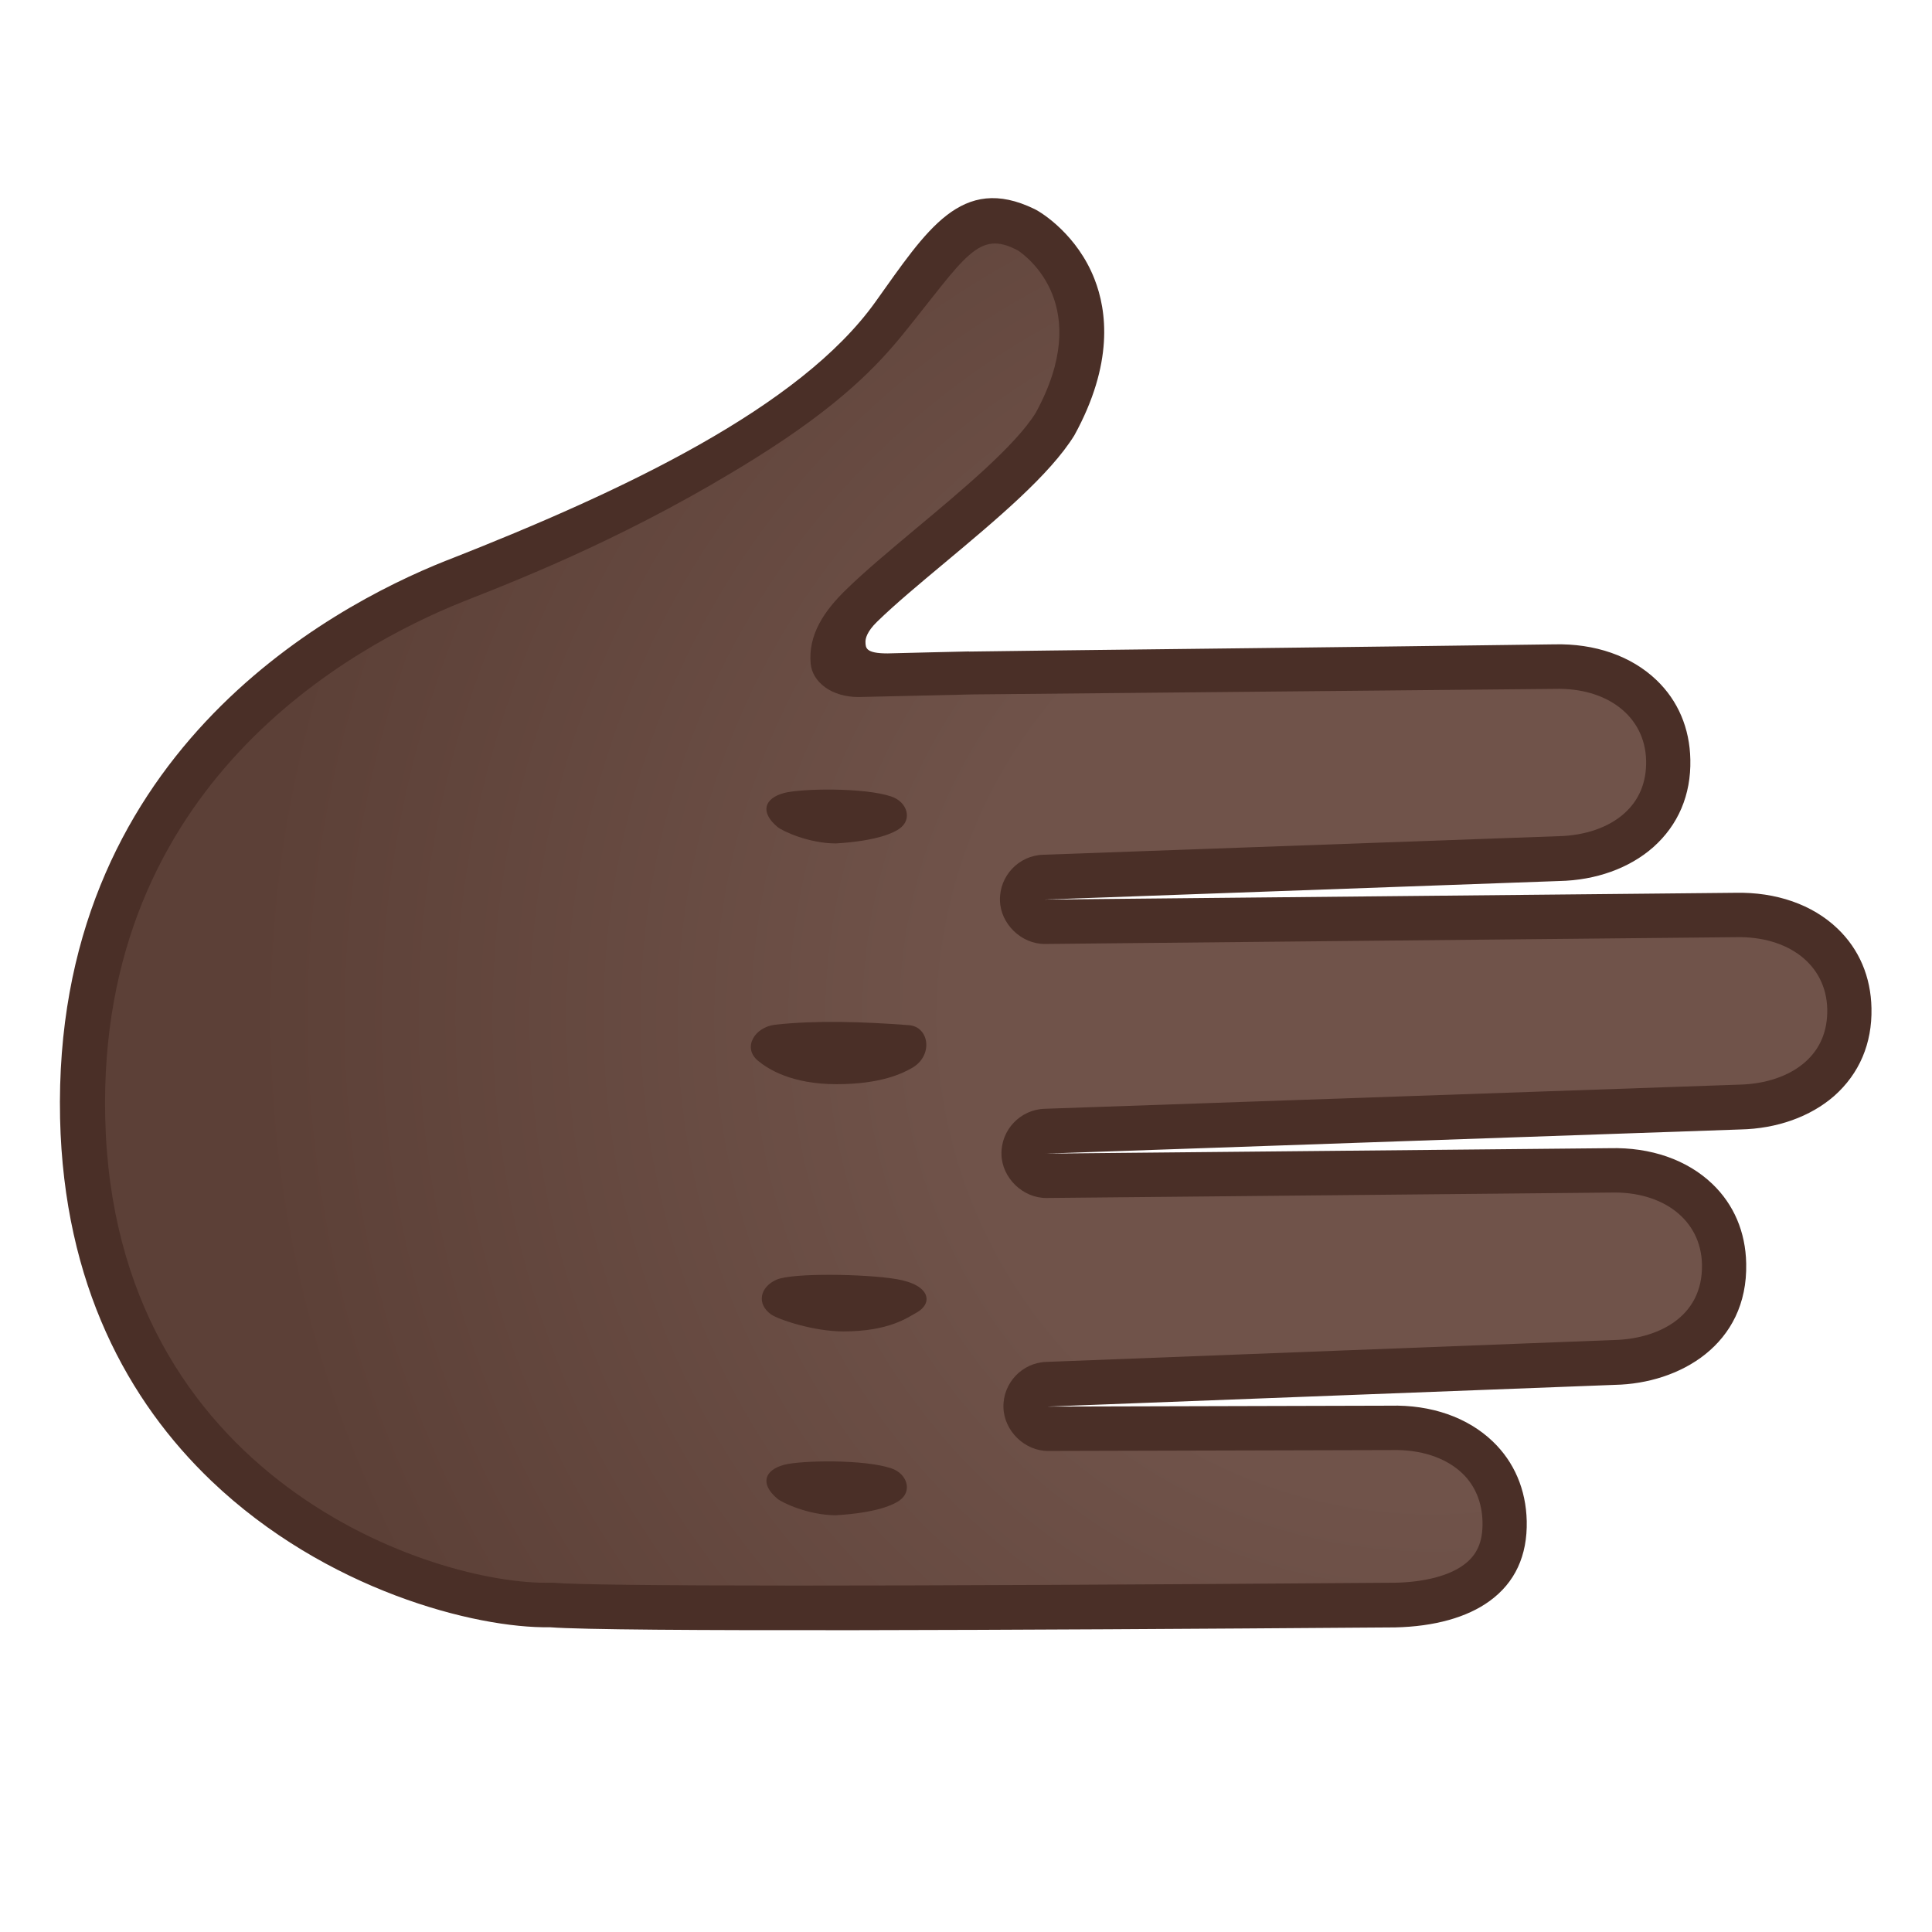
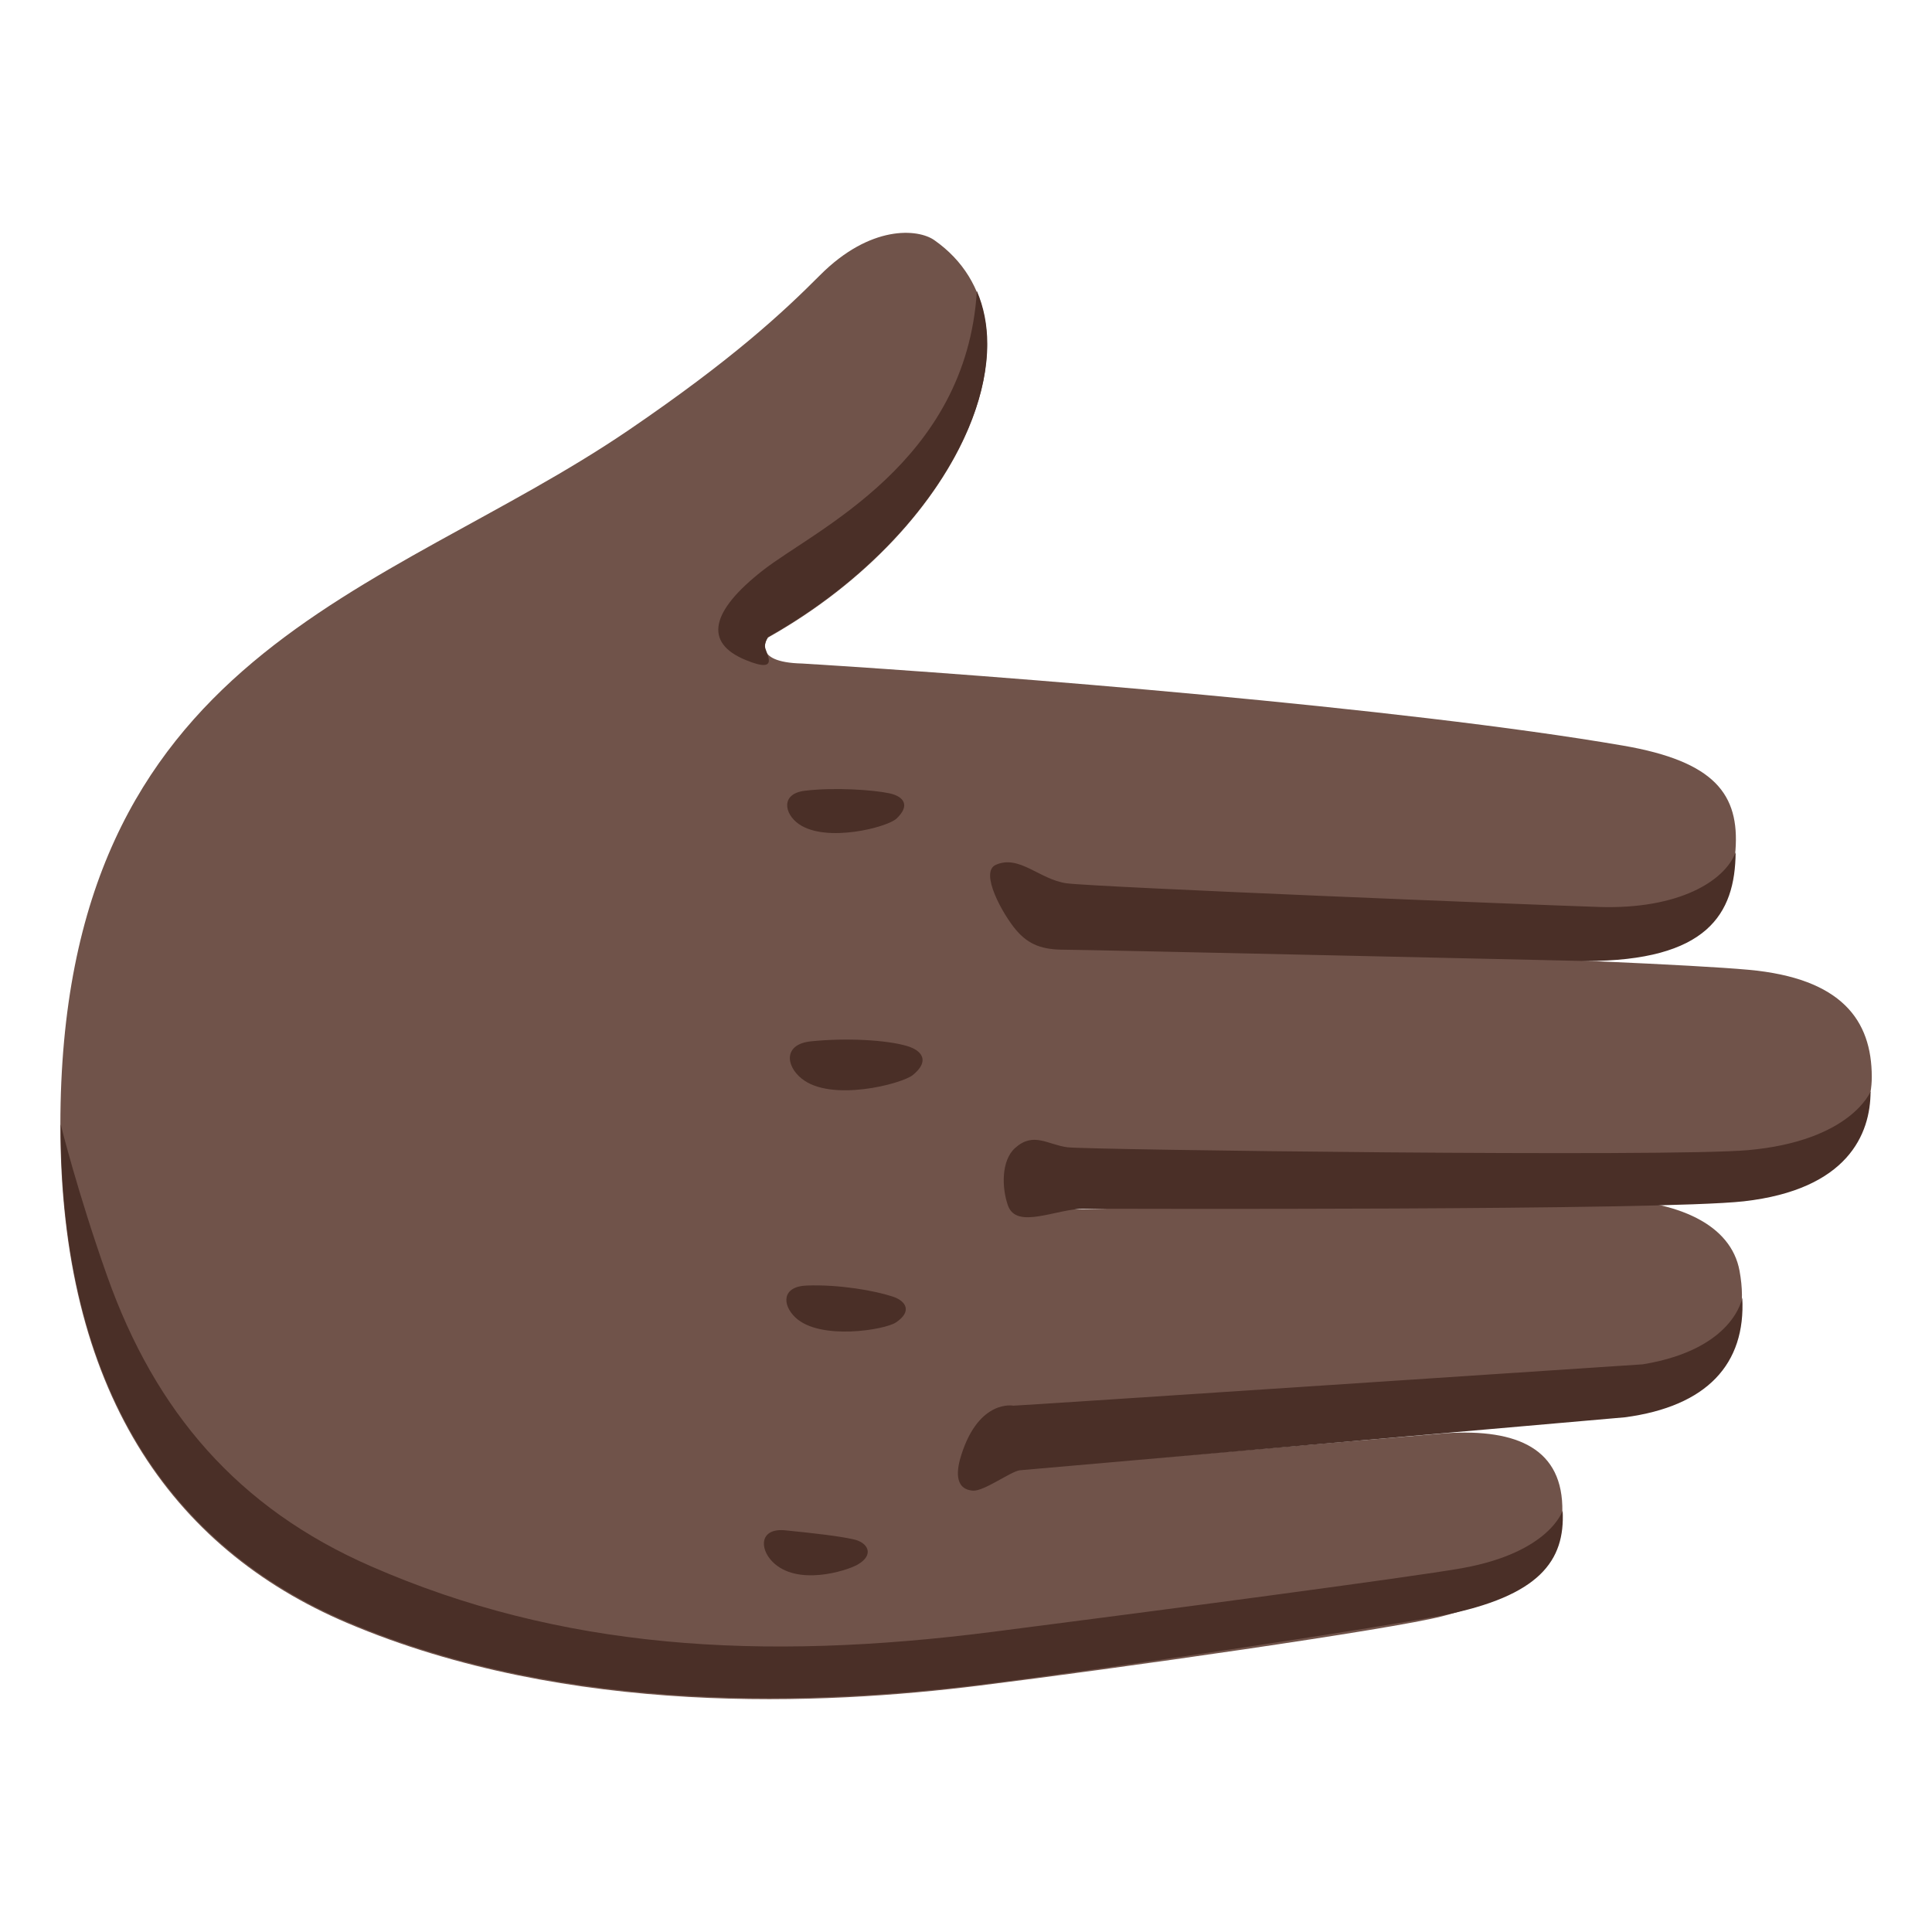
- <svg xmlns="http://www.w3.org/2000/svg" version="1.1" id="Layer_1" x="0px" y="0px" viewBox="0 0 128 128" style="enable-background:new 0 0 128 128;" xml:space="preserve">
-   <g id="handGroup">
-     <radialGradient id="hand_1_" cx="500.663" cy="-2126.984" r="89.684" gradientTransform="matrix(-0.0224 -0.9997 0.9997 -0.0224 2232.471 520.3432)" gradientUnits="userSpaceOnUse">
-       <stop offset="0.353" style="stop-color:#70534A" />
-       <stop offset="0.872" style="stop-color:#5C4037" />
-     </radialGradient>
-     <path id="hand" style="fill:url(#hand_1_);" d="M36.51,106.34c4.97,0.43,55.39,0.01,55.95,0.01c2.26-0.05,4.13-0.55,5.38-1.46   c1.3-0.94,1.9-2.27,1.86-4.08c-0.04-1.69-0.66-3.15-1.79-4.23c-1.38-1.32-3.43-2.02-5.75-1.96l-22.73,0.06   c-0.4,0-0.76-0.16-1.03-0.41c-0.28-0.27-0.45-0.63-0.46-1.04c-0.02-0.81,0.62-1.48,1.42-1.5l37.58-1.45   c3.71-0.08,7.37-2.13,7.27-6.53c-0.04-1.69-0.66-3.15-1.79-4.23c-1.38-1.32-3.43-2.02-5.75-1.96l-37.38,0.36   c-0.4,0-0.77-0.15-1.04-0.41s-0.45-0.63-0.46-1.04c-0.02-0.81,0.61-1.48,1.43-1.51l46.01-1.6c2.1-0.05,3.98-0.72,5.3-1.86   c1.33-1.17,2.01-2.78,1.97-4.67c-0.04-1.69-0.66-3.15-1.79-4.23c-1.38-1.32-3.43-2.02-5.74-1.97L69.2,61.07   c-0.4,0-0.77-0.15-1.04-0.41c-0.27-0.26-0.45-0.63-0.46-1.04c-0.02-0.81,0.61-1.48,1.43-1.51l34.12-1.23   c2.12-0.05,3.99-0.71,5.3-1.86c1.33-1.17,2.01-2.78,1.97-4.67c-0.04-1.69-0.66-3.15-1.79-4.23c-1.38-1.32-3.43-2.02-5.75-1.96   c-12.24,0.16-44.2,0.61-45.33,0.68c-3.52-0.56-1.82-3.18-0.56-4.71c1.47-1.78,8.95-5.78,12.84-12.07   c4.79-8.74-1.68-12.75-1.85-12.81c-4.27-1.44-5.68,1.16-8.61,6.32l-0.68,0.92c-4.09,6.48-27.01,15.35-28.71,16.03   C20.94,42.17,5,52.03,5.49,74.08C6.03,98.26,27.39,106.55,36.51,106.34z" />
-     <path id="tone_2_" style="fill:#4A2F27;" d="M29.54,37.15l0.16-0.06C41.36,32.51,53,27,58,20c3.39-4.74,5.69-8.51,10.54-6.15   c0.52,0.25,2.84,1.74,3.97,4.63c0.83,2.11,1.28,5.61-1.33,10.36c-1.62,2.62-5.15,5.57-8.56,8.42c-1.7,1.42-3.31,2.76-4.51,3.93   c-0.69,0.67-0.78,1.14-0.77,1.35c0.01,0.38,0.01,0.75,1.46,0.75c0.53-0.02,5.41-0.13,5.41-0.13l0.1,2.85l-7.43,0.17   c-1.81,0-3.05-1-3.17-2.2c-0.18-1.93,0.9-3.51,2.34-4.91c1.28-1.25,2.93-2.62,4.67-4.08c3.08-2.57,6.57-5.49,7.9-7.64   c3.85-7.04-0.53-10.32-1.17-10.75c-2.65-1.42-3.46,0.39-7.59,5.5c-1.67,2.06-4.15,4.72-9.82,8.26c-8,5-15.19,7.86-19.26,9.46   l-0.15,0.06C23.35,42.8,6.47,51.93,6.97,74.04c0.54,24.01,21.82,31,29.51,30.82l0.16,0c2.85,0.25,22.12,0.25,54.28,0.01   c0.94-0.01,1.49-0.01,1.51-0.01c1.94-0.04,3.56-0.46,4.54-1.18c0.89-0.65,1.28-1.53,1.25-2.86c-0.03-1.29-0.49-2.39-1.33-3.2   c-1.1-1.05-2.76-1.6-4.72-1.55l-22.72,0.06c-1.56,0.01-2.93-1.33-2.97-2.89c-0.04-1.61,1.24-2.96,2.84-3.01l37.61-1.45   c2.74-0.06,5.91-1.41,5.83-5.02c-0.07-2.96-2.6-4.84-6.04-4.75l-37.39,0.36c-1.57,0.01-2.95-1.34-2.98-2.89   c-0.04-1.62,1.25-2.97,2.86-3.02l46.03-1.6c1.75-0.04,3.3-0.57,4.35-1.49c1.01-0.89,1.5-2.08,1.47-3.52   c-0.07-2.96-2.6-4.83-6.03-4.76l-45.8,0.45c-1.57,0.01-2.95-1.34-2.98-2.89c-0.04-1.62,1.25-2.97,2.85-3.02l34.14-1.23   c1.76-0.04,3.31-0.57,4.35-1.49c1.01-0.89,1.5-2.08,1.47-3.52c-0.07-2.96-2.61-4.84-6.04-4.75l-38.89,0.37L64,43.17   c6.32-0.09,18.18-0.21,29-0.35l9.95-0.13c2.72-0.07,5.13,0.77,6.8,2.37c1.42,1.36,2.2,3.18,2.24,5.27c0.05,2.33-0.8,4.33-2.47,5.81   c-1.57,1.38-3.78,2.18-6.22,2.23L69.19,59.6l45.77-0.45c2.71-0.06,5.13,0.78,6.79,2.38c1.42,1.36,2.2,3.18,2.24,5.27   c0.05,2.33-0.8,4.33-2.47,5.81c-1.58,1.38-3.8,2.17-6.22,2.22l-46.01,1.6l37.36-0.36c2.72-0.07,5.13,0.77,6.8,2.37   c1.42,1.36,2.2,3.18,2.24,5.27c0.12,5.39-4.43,7.95-8.69,8.04l-37.59,1.44l22.69-0.06c2.72-0.07,5.13,0.77,6.8,2.37   c1.42,1.36,2.2,3.18,2.25,5.27c0.05,2.3-0.78,4.09-2.47,5.31c-1.49,1.08-3.64,1.68-6.25,1.74c-0.07,0-0.6,0-1.51,0.01   c-22.66,0.17-50.41,0.3-54.48-0.02c-4.95,0.08-14.86-2.46-22.44-9.7c-5.5-5.26-9.77-13-10.02-24.01   C3.47,50.14,21.68,40.28,29.54,37.15z" />
-     <g id="tone_1_">
-       <path style="fill:#4A2F27;" d="M59.05,97.28c1.05,0.35,1.43,1.52,0.53,2.14c-0.34,0.24-1.4,0.8-4.2,0.97    c-1.8,0-3.57-0.83-3.88-1.1c-1.17-0.99-0.85-1.89,0.44-2.24C53.05,96.75,57.24,96.67,59.05,97.28z" />
-       <path style="fill:#4A2F27;" d="M59.05,52.77c1.05,0.35,1.43,1.52,0.53,2.14c-0.34,0.24-1.4,0.8-4.2,0.97    c-1.8,0-3.57-0.83-3.88-1.1c-1.17-0.99-0.85-1.89,0.44-2.24C53.05,52.24,57.24,52.16,59.05,52.77z" />
-       <path style="fill:#4A2F27;" d="M60.22,67.92c1.37,0.11,1.63,2.06,0.16,2.86c-0.55,0.3-1.94,1.05-4.96,1.05    c-2.97,0-4.54-1-5.21-1.56c-1.03-0.86-0.22-2.22,1.14-2.38C54.04,67.59,57.21,67.69,60.22,67.92z" />
-       <path style="fill:#4A2F27;" d="M59.37,84.74c2.35,0.39,2.42,1.64,1.36,2.22c-0.6,0.33-1.83,1.25-4.86,1.25    c-1.97,0-4.31-0.79-4.79-1.13c-0.97-0.7-0.74-1.81,0.37-2.3C52.52,84.32,57.31,84.4,59.37,84.74z" />
+ <svg xmlns="http://www.w3.org/2000/svg" version="1.1" id="emoji_x5F_u1f44b" x="0px" y="0px" viewBox="0 0 128 128" style="enable-background:new 0 0 128 128;" xml:space="preserve">
+   <g>
+     <path style="fill:#70534A;" d="M64.85,111.68c9.18-1.14,27.36-3.73,30.71-4.6c5.2-1.34,7.88-3.36,7.95-6.93   c0.07-4.16-2.97-5.49-7.67-5.2c0,0-27.29,2.31-27.29,2.31c0.19-1.14,0.62-1.09,0.8-2.36c0.6,0.09,1.24,0.07,1.83-0.01l36.41-2.89   c6.16-0.97,8.48-3.32,7.66-7.8c-0.56-3.06-4.02-4.68-9-4.78l-35.63,0.71c0.05-0.81,0.1-1.62,0.14-2.43   c1.99,0.31,40.81,0.05,46.34-0.62c5.05-0.61,6.91-2.9,6.91-5.73c0-3.76-2-6.54-8.17-7.1c-7.26-0.66-43.21-1.8-43.23-1.45   c-0.67-0.1-1.4-0.12-2.07,0c-0.02-0.91-0.04-1.79-0.07-2.65l34.83,1.52c6.54,0.13,9.42-1.85,9.68-5.34   c0.27-3.69-1.35-5.88-7.44-6.93c-14.63-2.52-41.34-4.64-54.39-5.44c-3.49-0.08-2.27-1.72-2.27-1.72   C63.95,34.9,69.6,21.3,61.9,15.91c-1.08-0.76-4.23-1.03-7.57,2.32c-2.46,2.47-5.8,5.58-12.7,10.28C25.46,39.51,4,43.12,4,74.56   c0,17.51,7.3,28,19.01,32.97C37.71,113.77,54.57,112.96,64.85,111.68z" />
+     <g>
+       <path style="fill:#4A2F27;" d="M105.98,60.09c-4.14-0.13-33.53-1.32-35.32-1.57c-1.79-0.25-3.14-1.92-4.69-1.22    c-1.09,0.49,0.47,3.29,1.36,4.33c0.84,0.98,1.75,1.29,3.18,1.29s34.54,0.75,34.54,0.75c8.04,0,9.91-3.09,9.94-7.2    C114.27,58.37,111.23,60.25,105.98,60.09z" />
+       <path style="fill:#4A2F27;" d="M115.81,76.2c-5.25,0.47-43.78-0.02-45.09-0.19s-2.25-1.05-3.47,0.05    c-0.93,0.84-0.88,2.65-0.47,3.81c0.58,1.62,3.22,0.2,5.07,0.21c1.85,0,38.14,0.13,43.68-0.49c6.88-0.78,8.4-4.45,8.4-7.28    C123.94,72.3,122.64,75.59,115.81,76.2z" />
+       <path style="fill:#4A2F27;" d="M108.84,90.39c0,0-41.61,2.76-41.7,2.74c0,0-2.26-0.45-3.44,3.23c-0.3,0.92-0.54,2.3,0.76,2.4    c0.73,0.05,2.5-1.27,3.1-1.35l40.09-3.51c5.44-0.72,8.02-3.53,7.78-7.93C115.43,85.97,114.92,89.39,108.84,90.39z" />
+       <path style="fill:#4A2F27;" d="M64.87,111.62c9.18-1.14,27.31-3.92,30.71-4.6c6.42-1.27,8.12-3.61,7.95-6.93    c0-0.05-0.8,2.76-6.69,3.81c-3.33,0.59-20.1,2.81-31.04,4.21c-15.53,1.99-28.73,1.12-41.2-4.33C15.74,99.92,10.28,93.5,7.11,84.57    c-1.96-5.52-3.09-10.08-3.09-10.08c0,17.51,7.3,28,19.01,32.97C37.74,113.7,54.59,112.89,64.87,111.62z" />
+       <path style="fill:#4A2F27;" d="M50.54,37.79c-3.45,2.7-3.94,4.79-1.13,5.94c2.38,0.98,1.27-0.51,1.27-0.92    c0-0.33,0.21-0.61,0.21-0.61c9.03-5.08,14.52-13.14,14.52-19.42c0-1.25-0.23-2.43-0.69-3.5C64.02,30.64,53.99,35.09,50.54,37.79z" />
+       <path style="fill:#4A2F27;" d="M52.93,54.6c-0.99-0.69-1.21-2.02,0.39-2.21c1.96-0.24,4.54-0.06,5.61,0.17    c0.92,0.2,1.41,0.78,0.47,1.67C58.79,54.81,54.75,55.86,52.93,54.6z" />
+       <path style="fill:#4A2F27;" d="M52.7,87.29c-0.89-0.84-0.91-2.06,0.75-2.12c2.17-0.08,4.5,0.34,5.69,0.73    c0.91,0.3,1.3,1,0.21,1.72C58.63,88.1,54.34,88.83,52.7,87.29z" />
+       <path style="fill:#4A2F27;" d="M51.17,103.46c-0.88-0.9-0.82-2.25,0.88-2.07c2.08,0.21,3.51,0.38,4.48,0.59    c0.97,0.2,1.44,1.03,0.27,1.69C56.04,104.09,52.78,105.11,51.17,103.46z" />
+       <path style="fill:#4A2F27;" d="M53.1,71.45c-1.06-0.86-1.18-2.28,0.64-2.46c2.35-0.24,5-0.09,6.35,0.31    c1.02,0.3,1.52,1.01,0.38,1.93C59.72,71.82,55.04,73.04,53.1,71.45z" />
    </g>
  </g>
</svg>
